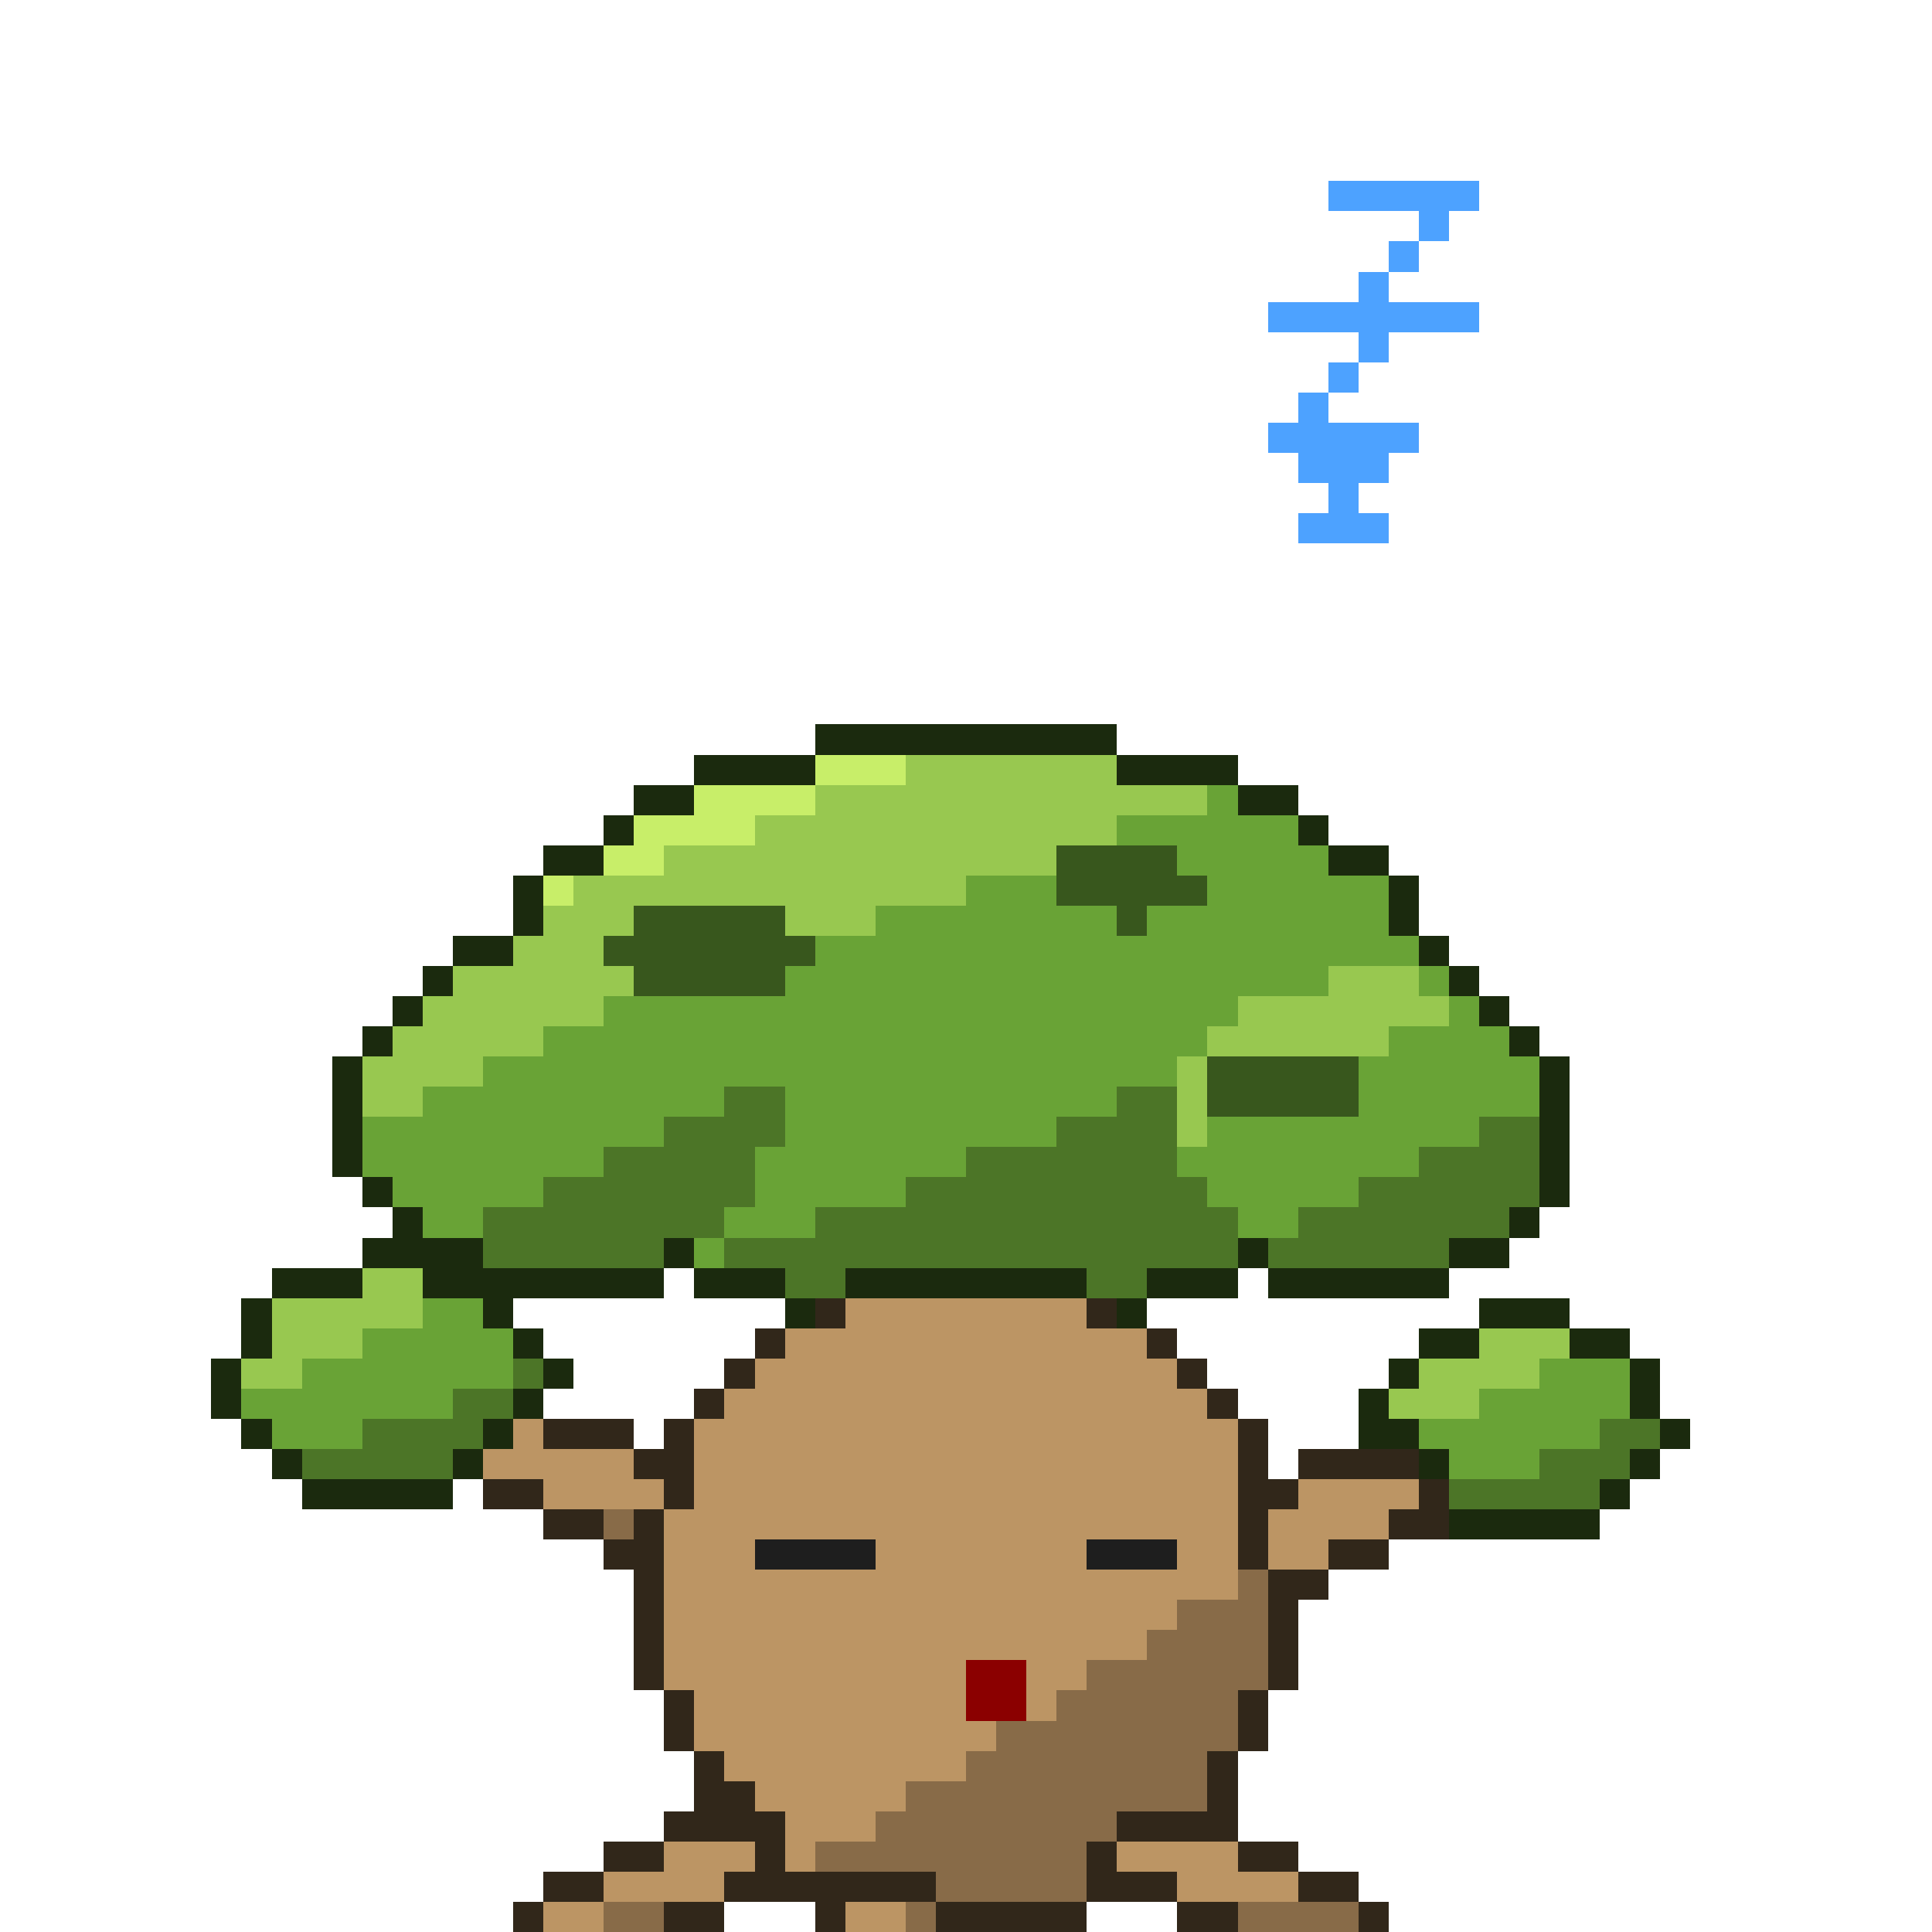
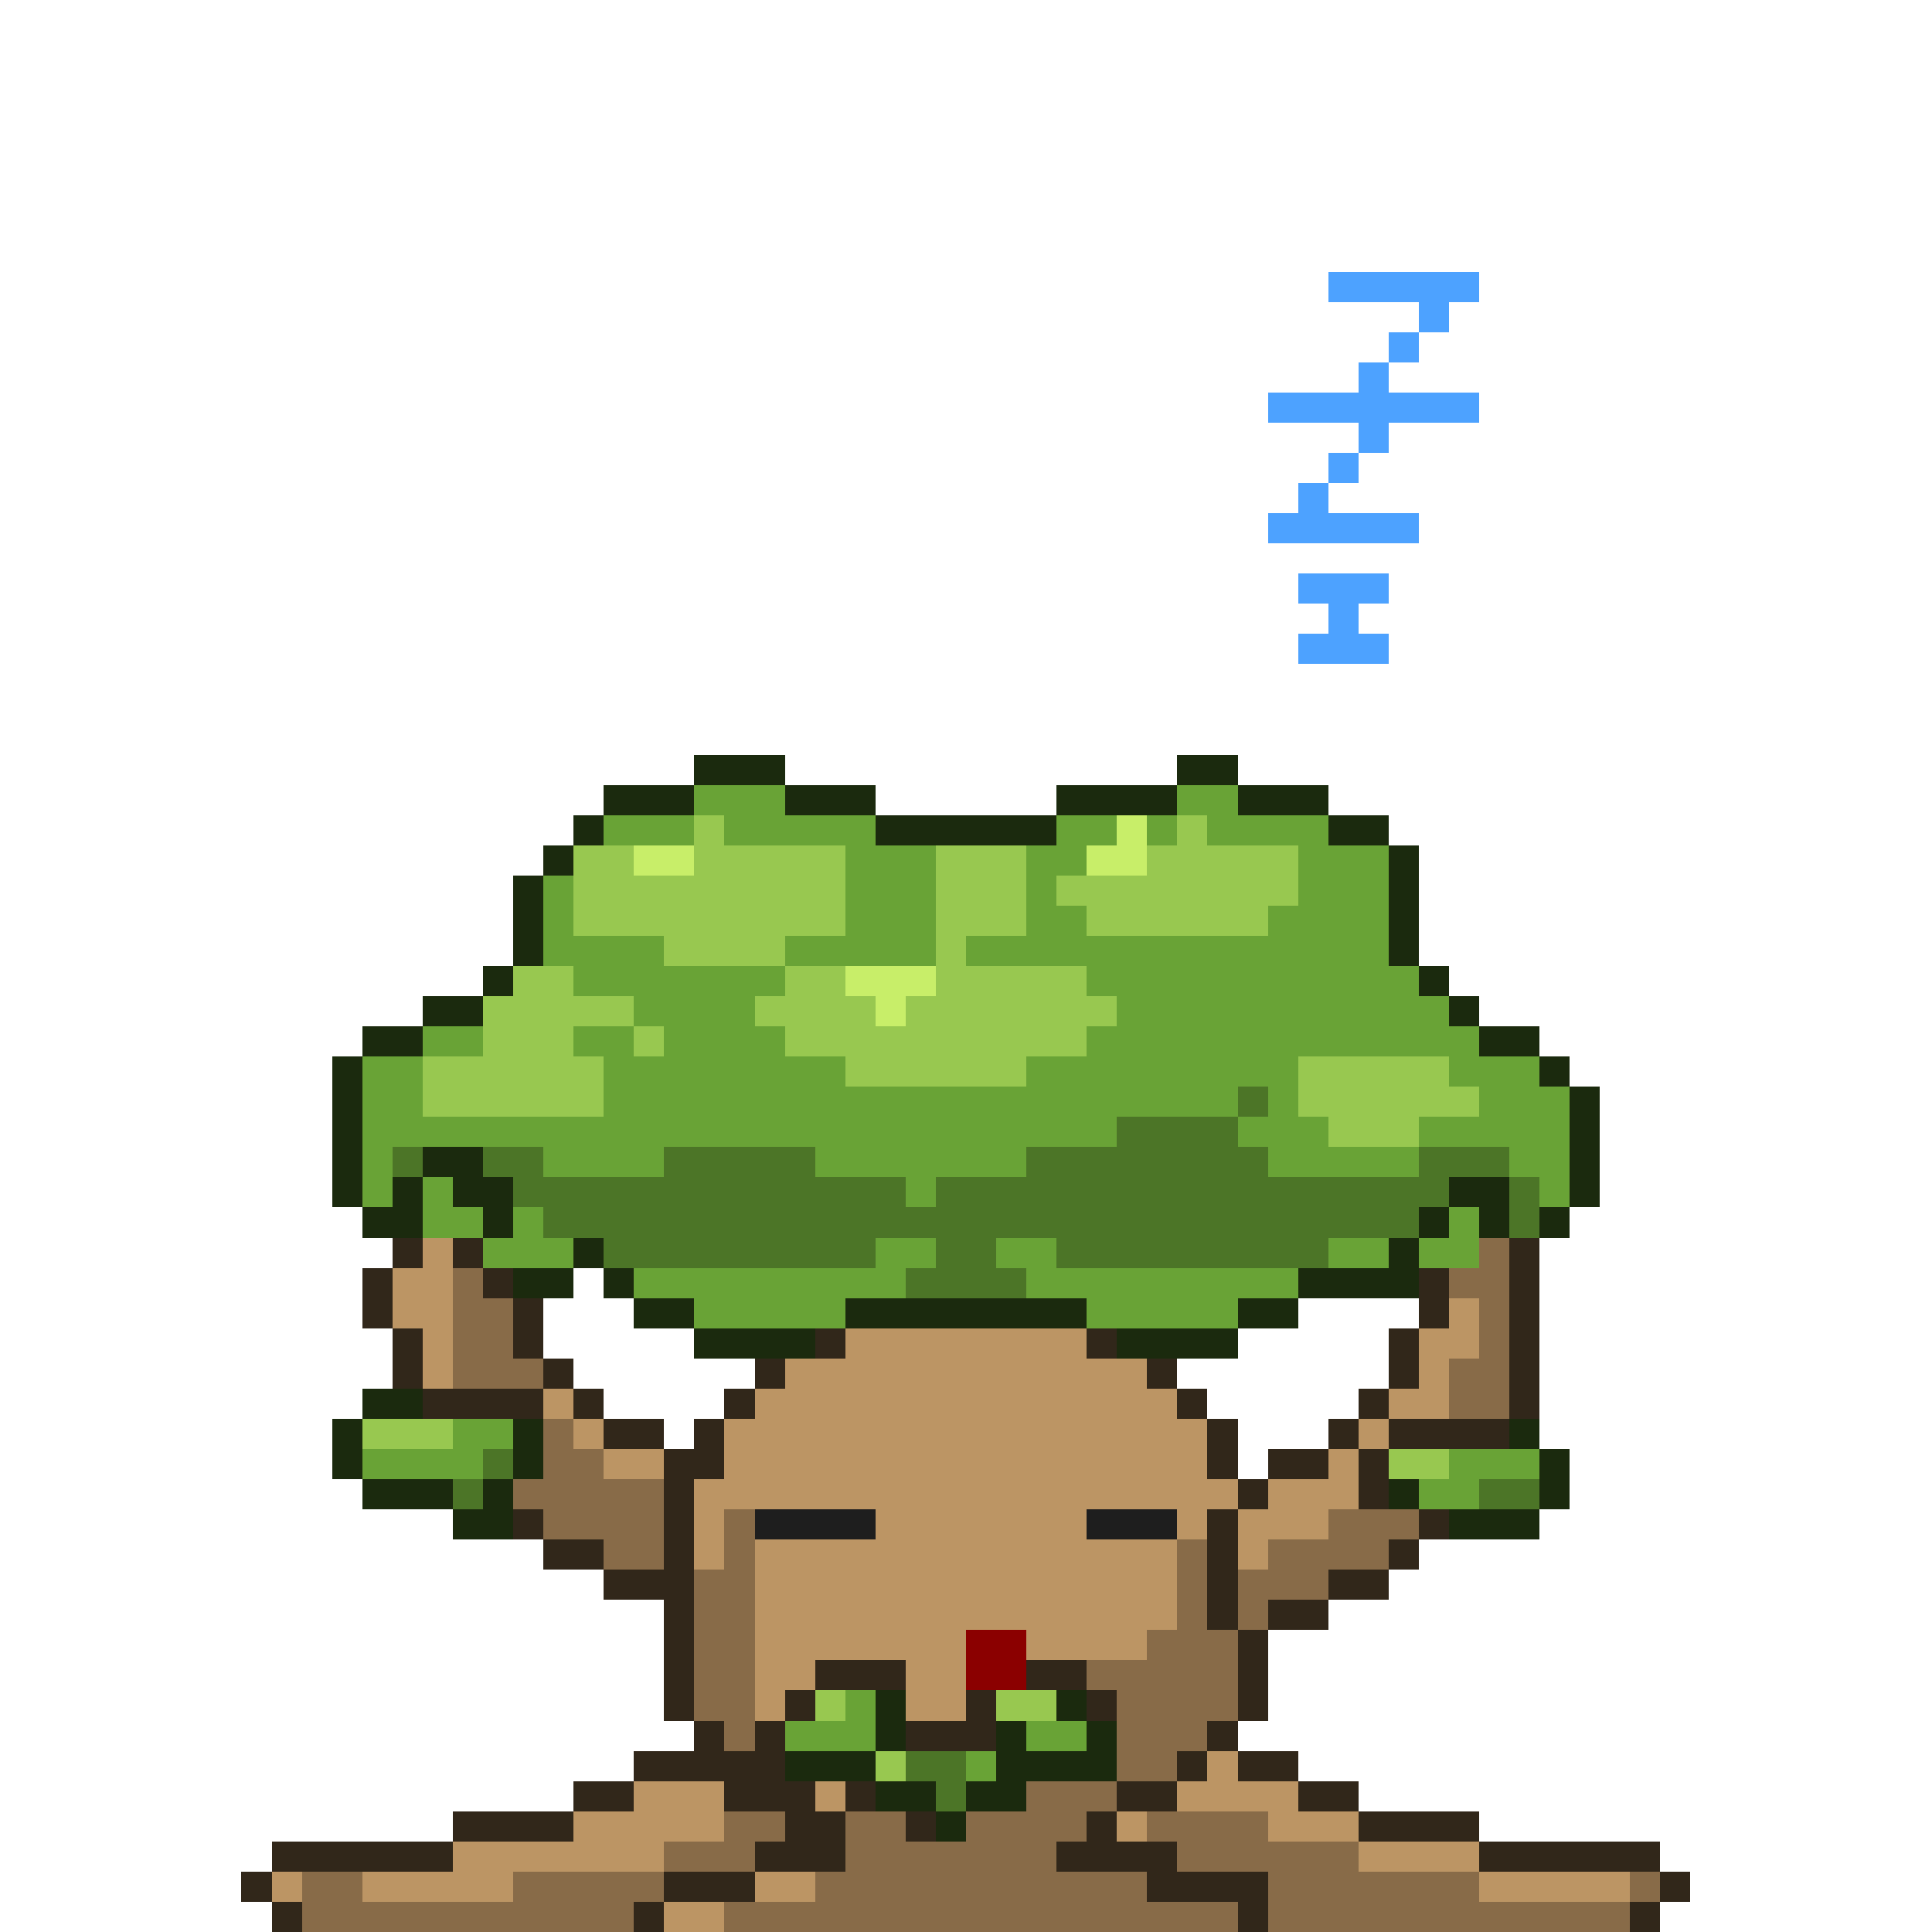
<svg xmlns="http://www.w3.org/2000/svg" viewBox="0 0 128 128" width="128" height="128" shape-rendering="crispEdges">
-   <rect x="88" y="12" width="10" height="2" fill="#4da2ff" />
-   <rect x="94" y="14" width="2" height="2" fill="#4da2ff" />
-   <rect x="92" y="16" width="2" height="2" fill="#4da2ff" />
-   <rect x="90" y="18" width="2" height="2" fill="#4da2ff" />
-   <rect x="84" y="20" width="14" height="2" fill="#4da2ff" />
-   <rect x="90" y="22" width="2" height="2" fill="#4da2ff" />
-   <rect x="88" y="24" width="2" height="2" fill="#4da2ff" />
-   <rect x="86" y="26" width="2" height="2" fill="#4da2ff" />
-   <rect x="84" y="28" width="10" height="2" fill="#4da2ff" />
-   <rect x="86" y="30" width="6" height="2" fill="#4da2ff" />
-   <rect x="88" y="32" width="2" height="2" fill="#4da2ff" />
-   <rect x="86" y="34" width="6" height="2" fill="#4da2ff" />
-   <rect x="54" y="48" width="20" height="2" fill="#1b2a0e" />
-   <rect x="46" y="50" width="8" height="2" fill="#1b2a0e" />
-   <rect x="54" y="50" width="6" height="2" fill="#c8ee69" />
-   <rect x="60" y="50" width="14" height="2" fill="#98c850" />
-   <rect x="74" y="50" width="8" height="2" fill="#1b2a0e" />
-   <rect x="42" y="52" width="4" height="2" fill="#1b2a0e" />
-   <rect x="46" y="52" width="8" height="2" fill="#c8ee69" />
-   <rect x="54" y="52" width="26" height="2" fill="#98c850" />
-   <rect x="80" y="52" width="2" height="2" fill="#69a336" />
-   <rect x="82" y="52" width="4" height="2" fill="#1b2a0e" />
-   <rect x="40" y="54" width="2" height="2" fill="#1b2a0e" />
-   <rect x="42" y="54" width="8" height="2" fill="#c8ee69" />
-   <rect x="50" y="54" width="24" height="2" fill="#98c850" />
-   <rect x="74" y="54" width="12" height="2" fill="#69a336" />
-   <rect x="86" y="54" width="2" height="2" fill="#1b2a0e" />
-   <rect x="36" y="56" width="4" height="2" fill="#1b2a0e" />
-   <rect x="40" y="56" width="4" height="2" fill="#c8ee69" />
-   <rect x="44" y="56" width="26" height="2" fill="#98c850" />
-   <rect x="70" y="56" width="8" height="2" fill="#38571d" />
-   <rect x="78" y="56" width="10" height="2" fill="#69a336" />
-   <rect x="88" y="56" width="4" height="2" fill="#1b2a0e" />
+   <rect x="88" y="18" width="10" height="2" fill="#4da2ff" />
+   <rect x="94" y="20" width="2" height="2" fill="#4da2ff" />
+   <rect x="92" y="22" width="2" height="2" fill="#4da2ff" />
+   <rect x="90" y="24" width="2" height="2" fill="#4da2ff" />
+   <rect x="84" y="26" width="14" height="2" fill="#4da2ff" />
+   <rect x="90" y="28" width="2" height="2" fill="#4da2ff" />
+   <rect x="88" y="30" width="2" height="2" fill="#4da2ff" />
+   <rect x="86" y="32" width="2" height="2" fill="#4da2ff" />
+   <rect x="84" y="34" width="10" height="2" fill="#4da2ff" />
+   <rect x="86" y="38" width="6" height="2" fill="#4da2ff" />
+   <rect x="88" y="40" width="2" height="2" fill="#4da2ff" />
+   <rect x="86" y="42" width="6" height="2" fill="#4da2ff" />
+   <rect x="46" y="50" width="6" height="2" fill="#1b2a0e" />
+   <rect x="78" y="50" width="4" height="2" fill="#1b2a0e" />
+   <rect x="40" y="52" width="6" height="2" fill="#1b2a0e" />
+   <rect x="46" y="52" width="6" height="2" fill="#69a336" />
+   <rect x="52" y="52" width="6" height="2" fill="#1b2a0e" />
+   <rect x="70" y="52" width="8" height="2" fill="#1b2a0e" />
+   <rect x="78" y="52" width="4" height="2" fill="#69a336" />
+   <rect x="82" y="52" width="6" height="2" fill="#1b2a0e" />
+   <rect x="38" y="54" width="2" height="2" fill="#1b2a0e" />
+   <rect x="40" y="54" width="6" height="2" fill="#69a336" />
+   <rect x="46" y="54" width="2" height="2" fill="#98c850" />
+   <rect x="48" y="54" width="10" height="2" fill="#69a336" />
+   <rect x="58" y="54" width="12" height="2" fill="#1b2a0e" />
+   <rect x="70" y="54" width="4" height="2" fill="#69a336" />
+   <rect x="74" y="54" width="2" height="2" fill="#c8ee69" />
+   <rect x="76" y="54" width="2" height="2" fill="#69a336" />
+   <rect x="78" y="54" width="2" height="2" fill="#98c850" />
+   <rect x="80" y="54" width="8" height="2" fill="#69a336" />
+   <rect x="88" y="54" width="4" height="2" fill="#1b2a0e" />
+   <rect x="36" y="56" width="2" height="2" fill="#1b2a0e" />
+   <rect x="38" y="56" width="4" height="2" fill="#98c850" />
+   <rect x="42" y="56" width="4" height="2" fill="#c8ee69" />
+   <rect x="46" y="56" width="10" height="2" fill="#98c850" />
+   <rect x="56" y="56" width="6" height="2" fill="#69a336" />
+   <rect x="62" y="56" width="6" height="2" fill="#98c850" />
+   <rect x="68" y="56" width="4" height="2" fill="#69a336" />
+   <rect x="72" y="56" width="4" height="2" fill="#c8ee69" />
+   <rect x="76" y="56" width="10" height="2" fill="#98c850" />
+   <rect x="86" y="56" width="6" height="2" fill="#69a336" />
+   <rect x="92" y="56" width="2" height="2" fill="#1b2a0e" />
  <rect x="34" y="58" width="2" height="2" fill="#1b2a0e" />
-   <rect x="36" y="58" width="2" height="2" fill="#c8ee69" />
-   <rect x="38" y="58" width="26" height="2" fill="#98c850" />
-   <rect x="64" y="58" width="6" height="2" fill="#69a336" />
-   <rect x="70" y="58" width="10" height="2" fill="#38571d" />
-   <rect x="80" y="58" width="12" height="2" fill="#69a336" />
+   <rect x="36" y="58" width="2" height="2" fill="#69a336" />
+   <rect x="38" y="58" width="18" height="2" fill="#98c850" />
+   <rect x="56" y="58" width="6" height="2" fill="#69a336" />
+   <rect x="62" y="58" width="6" height="2" fill="#98c850" />
+   <rect x="68" y="58" width="2" height="2" fill="#69a336" />
+   <rect x="70" y="58" width="16" height="2" fill="#98c850" />
+   <rect x="86" y="58" width="6" height="2" fill="#69a336" />
  <rect x="92" y="58" width="2" height="2" fill="#1b2a0e" />
  <rect x="34" y="60" width="2" height="2" fill="#1b2a0e" />
-   <rect x="36" y="60" width="6" height="2" fill="#98c850" />
-   <rect x="42" y="60" width="10" height="2" fill="#38571d" />
-   <rect x="52" y="60" width="6" height="2" fill="#98c850" />
-   <rect x="58" y="60" width="16" height="2" fill="#69a336" />
-   <rect x="74" y="60" width="2" height="2" fill="#38571d" />
-   <rect x="76" y="60" width="16" height="2" fill="#69a336" />
+   <rect x="36" y="60" width="2" height="2" fill="#69a336" />
+   <rect x="38" y="60" width="18" height="2" fill="#98c850" />
+   <rect x="56" y="60" width="6" height="2" fill="#69a336" />
+   <rect x="62" y="60" width="6" height="2" fill="#98c850" />
+   <rect x="68" y="60" width="4" height="2" fill="#69a336" />
+   <rect x="72" y="60" width="12" height="2" fill="#98c850" />
+   <rect x="84" y="60" width="8" height="2" fill="#69a336" />
  <rect x="92" y="60" width="2" height="2" fill="#1b2a0e" />
-   <rect x="30" y="62" width="4" height="2" fill="#1b2a0e" />
-   <rect x="34" y="62" width="6" height="2" fill="#98c850" />
-   <rect x="40" y="62" width="14" height="2" fill="#38571d" />
-   <rect x="54" y="62" width="40" height="2" fill="#69a336" />
-   <rect x="94" y="62" width="2" height="2" fill="#1b2a0e" />
-   <rect x="28" y="64" width="2" height="2" fill="#1b2a0e" />
-   <rect x="30" y="64" width="12" height="2" fill="#98c850" />
-   <rect x="42" y="64" width="10" height="2" fill="#38571d" />
-   <rect x="52" y="64" width="36" height="2" fill="#69a336" />
-   <rect x="88" y="64" width="6" height="2" fill="#98c850" />
-   <rect x="94" y="64" width="2" height="2" fill="#69a336" />
-   <rect x="96" y="64" width="2" height="2" fill="#1b2a0e" />
-   <rect x="26" y="66" width="2" height="2" fill="#1b2a0e" />
-   <rect x="28" y="66" width="12" height="2" fill="#98c850" />
-   <rect x="40" y="66" width="42" height="2" fill="#69a336" />
-   <rect x="82" y="66" width="14" height="2" fill="#98c850" />
-   <rect x="96" y="66" width="2" height="2" fill="#69a336" />
-   <rect x="98" y="66" width="2" height="2" fill="#1b2a0e" />
-   <rect x="24" y="68" width="2" height="2" fill="#1b2a0e" />
-   <rect x="26" y="68" width="10" height="2" fill="#98c850" />
-   <rect x="36" y="68" width="44" height="2" fill="#69a336" />
-   <rect x="80" y="68" width="12" height="2" fill="#98c850" />
-   <rect x="92" y="68" width="8" height="2" fill="#69a336" />
-   <rect x="100" y="68" width="2" height="2" fill="#1b2a0e" />
+   <rect x="34" y="62" width="2" height="2" fill="#1b2a0e" />
+   <rect x="36" y="62" width="8" height="2" fill="#69a336" />
+   <rect x="44" y="62" width="8" height="2" fill="#98c850" />
+   <rect x="52" y="62" width="10" height="2" fill="#69a336" />
+   <rect x="62" y="62" width="2" height="2" fill="#98c850" />
+   <rect x="64" y="62" width="28" height="2" fill="#69a336" />
+   <rect x="92" y="62" width="2" height="2" fill="#1b2a0e" />
+   <rect x="32" y="64" width="2" height="2" fill="#1b2a0e" />
+   <rect x="34" y="64" width="4" height="2" fill="#98c850" />
+   <rect x="38" y="64" width="14" height="2" fill="#69a336" />
+   <rect x="52" y="64" width="4" height="2" fill="#98c850" />
+   <rect x="56" y="64" width="6" height="2" fill="#c8ee69" />
+   <rect x="62" y="64" width="10" height="2" fill="#98c850" />
+   <rect x="72" y="64" width="22" height="2" fill="#69a336" />
+   <rect x="94" y="64" width="2" height="2" fill="#1b2a0e" />
+   <rect x="28" y="66" width="4" height="2" fill="#1b2a0e" />
+   <rect x="32" y="66" width="10" height="2" fill="#98c850" />
+   <rect x="42" y="66" width="8" height="2" fill="#69a336" />
+   <rect x="50" y="66" width="8" height="2" fill="#98c850" />
+   <rect x="58" y="66" width="2" height="2" fill="#c8ee69" />
+   <rect x="60" y="66" width="14" height="2" fill="#98c850" />
+   <rect x="74" y="66" width="22" height="2" fill="#69a336" />
+   <rect x="96" y="66" width="2" height="2" fill="#1b2a0e" />
+   <rect x="24" y="68" width="4" height="2" fill="#1b2a0e" />
+   <rect x="28" y="68" width="4" height="2" fill="#69a336" />
+   <rect x="32" y="68" width="6" height="2" fill="#98c850" />
+   <rect x="38" y="68" width="4" height="2" fill="#69a336" />
+   <rect x="42" y="68" width="2" height="2" fill="#98c850" />
+   <rect x="44" y="68" width="8" height="2" fill="#69a336" />
+   <rect x="52" y="68" width="20" height="2" fill="#98c850" />
+   <rect x="72" y="68" width="26" height="2" fill="#69a336" />
+   <rect x="98" y="68" width="4" height="2" fill="#1b2a0e" />
  <rect x="22" y="70" width="2" height="2" fill="#1b2a0e" />
-   <rect x="24" y="70" width="8" height="2" fill="#98c850" />
-   <rect x="32" y="70" width="46" height="2" fill="#69a336" />
-   <rect x="78" y="70" width="2" height="2" fill="#98c850" />
-   <rect x="80" y="70" width="10" height="2" fill="#38571d" />
-   <rect x="90" y="70" width="12" height="2" fill="#69a336" />
+   <rect x="24" y="70" width="4" height="2" fill="#69a336" />
+   <rect x="28" y="70" width="12" height="2" fill="#98c850" />
+   <rect x="40" y="70" width="16" height="2" fill="#69a336" />
+   <rect x="56" y="70" width="12" height="2" fill="#98c850" />
+   <rect x="68" y="70" width="18" height="2" fill="#69a336" />
+   <rect x="86" y="70" width="10" height="2" fill="#98c850" />
+   <rect x="96" y="70" width="6" height="2" fill="#69a336" />
  <rect x="102" y="70" width="2" height="2" fill="#1b2a0e" />
  <rect x="22" y="72" width="2" height="2" fill="#1b2a0e" />
-   <rect x="24" y="72" width="4" height="2" fill="#98c850" />
-   <rect x="28" y="72" width="20" height="2" fill="#69a336" />
-   <rect x="48" y="72" width="4" height="2" fill="#4c7527" />
-   <rect x="52" y="72" width="22" height="2" fill="#69a336" />
-   <rect x="74" y="72" width="4" height="2" fill="#4c7527" />
-   <rect x="78" y="72" width="2" height="2" fill="#98c850" />
-   <rect x="80" y="72" width="10" height="2" fill="#38571d" />
-   <rect x="90" y="72" width="12" height="2" fill="#69a336" />
-   <rect x="102" y="72" width="2" height="2" fill="#1b2a0e" />
+   <rect x="24" y="72" width="4" height="2" fill="#69a336" />
+   <rect x="28" y="72" width="12" height="2" fill="#98c850" />
+   <rect x="40" y="72" width="42" height="2" fill="#69a336" />
+   <rect x="82" y="72" width="2" height="2" fill="#4c7527" />
+   <rect x="84" y="72" width="2" height="2" fill="#69a336" />
+   <rect x="86" y="72" width="12" height="2" fill="#98c850" />
+   <rect x="98" y="72" width="6" height="2" fill="#69a336" />
+   <rect x="104" y="72" width="2" height="2" fill="#1b2a0e" />
  <rect x="22" y="74" width="2" height="2" fill="#1b2a0e" />
-   <rect x="24" y="74" width="20" height="2" fill="#69a336" />
-   <rect x="44" y="74" width="8" height="2" fill="#4c7527" />
-   <rect x="52" y="74" width="18" height="2" fill="#69a336" />
-   <rect x="70" y="74" width="8" height="2" fill="#4c7527" />
-   <rect x="78" y="74" width="2" height="2" fill="#98c850" />
-   <rect x="80" y="74" width="18" height="2" fill="#69a336" />
-   <rect x="98" y="74" width="4" height="2" fill="#4c7527" />
-   <rect x="102" y="74" width="2" height="2" fill="#1b2a0e" />
+   <rect x="24" y="74" width="50" height="2" fill="#69a336" />
+   <rect x="74" y="74" width="8" height="2" fill="#4c7527" />
+   <rect x="82" y="74" width="6" height="2" fill="#69a336" />
+   <rect x="88" y="74" width="6" height="2" fill="#98c850" />
+   <rect x="94" y="74" width="10" height="2" fill="#69a336" />
+   <rect x="104" y="74" width="2" height="2" fill="#1b2a0e" />
  <rect x="22" y="76" width="2" height="2" fill="#1b2a0e" />
-   <rect x="24" y="76" width="16" height="2" fill="#69a336" />
-   <rect x="40" y="76" width="10" height="2" fill="#4c7527" />
-   <rect x="50" y="76" width="14" height="2" fill="#69a336" />
-   <rect x="64" y="76" width="14" height="2" fill="#4c7527" />
-   <rect x="78" y="76" width="16" height="2" fill="#69a336" />
-   <rect x="94" y="76" width="8" height="2" fill="#4c7527" />
-   <rect x="102" y="76" width="2" height="2" fill="#1b2a0e" />
-   <rect x="24" y="78" width="2" height="2" fill="#1b2a0e" />
-   <rect x="26" y="78" width="10" height="2" fill="#69a336" />
-   <rect x="36" y="78" width="14" height="2" fill="#4c7527" />
-   <rect x="50" y="78" width="10" height="2" fill="#69a336" />
-   <rect x="60" y="78" width="20" height="2" fill="#4c7527" />
-   <rect x="80" y="78" width="10" height="2" fill="#69a336" />
-   <rect x="90" y="78" width="12" height="2" fill="#4c7527" />
-   <rect x="102" y="78" width="2" height="2" fill="#1b2a0e" />
-   <rect x="26" y="80" width="2" height="2" fill="#1b2a0e" />
+   <rect x="24" y="76" width="2" height="2" fill="#69a336" />
+   <rect x="26" y="76" width="2" height="2" fill="#4c7527" />
+   <rect x="28" y="76" width="4" height="2" fill="#1b2a0e" />
+   <rect x="32" y="76" width="4" height="2" fill="#4c7527" />
+   <rect x="36" y="76" width="8" height="2" fill="#69a336" />
+   <rect x="44" y="76" width="10" height="2" fill="#4c7527" />
+   <rect x="54" y="76" width="14" height="2" fill="#69a336" />
+   <rect x="68" y="76" width="16" height="2" fill="#4c7527" />
+   <rect x="84" y="76" width="10" height="2" fill="#69a336" />
+   <rect x="94" y="76" width="6" height="2" fill="#4c7527" />
+   <rect x="100" y="76" width="4" height="2" fill="#69a336" />
+   <rect x="104" y="76" width="2" height="2" fill="#1b2a0e" />
+   <rect x="22" y="78" width="2" height="2" fill="#1b2a0e" />
+   <rect x="24" y="78" width="2" height="2" fill="#69a336" />
+   <rect x="26" y="78" width="2" height="2" fill="#1b2a0e" />
+   <rect x="28" y="78" width="2" height="2" fill="#69a336" />
+   <rect x="30" y="78" width="4" height="2" fill="#1b2a0e" />
+   <rect x="34" y="78" width="26" height="2" fill="#4c7527" />
+   <rect x="60" y="78" width="2" height="2" fill="#69a336" />
+   <rect x="62" y="78" width="34" height="2" fill="#4c7527" />
+   <rect x="96" y="78" width="4" height="2" fill="#1b2a0e" />
+   <rect x="100" y="78" width="2" height="2" fill="#4c7527" />
+   <rect x="102" y="78" width="2" height="2" fill="#69a336" />
+   <rect x="104" y="78" width="2" height="2" fill="#1b2a0e" />
+   <rect x="24" y="80" width="4" height="2" fill="#1b2a0e" />
  <rect x="28" y="80" width="4" height="2" fill="#69a336" />
-   <rect x="32" y="80" width="16" height="2" fill="#4c7527" />
-   <rect x="48" y="80" width="6" height="2" fill="#69a336" />
-   <rect x="54" y="80" width="28" height="2" fill="#4c7527" />
-   <rect x="82" y="80" width="4" height="2" fill="#69a336" />
-   <rect x="86" y="80" width="14" height="2" fill="#4c7527" />
-   <rect x="100" y="80" width="2" height="2" fill="#1b2a0e" />
-   <rect x="24" y="82" width="8" height="2" fill="#1b2a0e" />
-   <rect x="32" y="82" width="12" height="2" fill="#4c7527" />
-   <rect x="44" y="82" width="2" height="2" fill="#1b2a0e" />
-   <rect x="46" y="82" width="2" height="2" fill="#69a336" />
-   <rect x="48" y="82" width="34" height="2" fill="#4c7527" />
-   <rect x="82" y="82" width="2" height="2" fill="#1b2a0e" />
-   <rect x="84" y="82" width="12" height="2" fill="#4c7527" />
-   <rect x="96" y="82" width="4" height="2" fill="#1b2a0e" />
-   <rect x="18" y="84" width="6" height="2" fill="#1b2a0e" />
-   <rect x="24" y="84" width="4" height="2" fill="#98c850" />
-   <rect x="28" y="84" width="16" height="2" fill="#1b2a0e" />
-   <rect x="46" y="84" width="6" height="2" fill="#1b2a0e" />
-   <rect x="52" y="84" width="4" height="2" fill="#4c7527" />
-   <rect x="56" y="84" width="16" height="2" fill="#1b2a0e" />
-   <rect x="72" y="84" width="4" height="2" fill="#4c7527" />
-   <rect x="76" y="84" width="6" height="2" fill="#1b2a0e" />
-   <rect x="84" y="84" width="12" height="2" fill="#1b2a0e" />
-   <rect x="16" y="86" width="2" height="2" fill="#1b2a0e" />
-   <rect x="18" y="86" width="10" height="2" fill="#98c850" />
-   <rect x="28" y="86" width="4" height="2" fill="#69a336" />
-   <rect x="32" y="86" width="2" height="2" fill="#1b2a0e" />
-   <rect x="52" y="86" width="2" height="2" fill="#1b2a0e" />
-   <rect x="54" y="86" width="2" height="2" fill="#31271a" />
-   <rect x="56" y="86" width="16" height="2" fill="#bc9564" />
-   <rect x="72" y="86" width="2" height="2" fill="#31271a" />
-   <rect x="74" y="86" width="2" height="2" fill="#1b2a0e" />
-   <rect x="98" y="86" width="6" height="2" fill="#1b2a0e" />
-   <rect x="16" y="88" width="2" height="2" fill="#1b2a0e" />
-   <rect x="18" y="88" width="6" height="2" fill="#98c850" />
-   <rect x="24" y="88" width="10" height="2" fill="#69a336" />
-   <rect x="34" y="88" width="2" height="2" fill="#1b2a0e" />
-   <rect x="50" y="88" width="2" height="2" fill="#31271a" />
-   <rect x="52" y="88" width="24" height="2" fill="#bc9564" />
-   <rect x="76" y="88" width="2" height="2" fill="#31271a" />
-   <rect x="94" y="88" width="4" height="2" fill="#1b2a0e" />
-   <rect x="98" y="88" width="6" height="2" fill="#98c850" />
-   <rect x="104" y="88" width="4" height="2" fill="#1b2a0e" />
-   <rect x="14" y="90" width="2" height="2" fill="#1b2a0e" />
-   <rect x="16" y="90" width="4" height="2" fill="#98c850" />
-   <rect x="20" y="90" width="14" height="2" fill="#69a336" />
-   <rect x="34" y="90" width="2" height="2" fill="#4c7527" />
-   <rect x="36" y="90" width="2" height="2" fill="#1b2a0e" />
-   <rect x="48" y="90" width="2" height="2" fill="#31271a" />
-   <rect x="50" y="90" width="28" height="2" fill="#bc9564" />
-   <rect x="78" y="90" width="2" height="2" fill="#31271a" />
-   <rect x="92" y="90" width="2" height="2" fill="#1b2a0e" />
-   <rect x="94" y="90" width="8" height="2" fill="#98c850" />
-   <rect x="102" y="90" width="6" height="2" fill="#69a336" />
-   <rect x="108" y="90" width="2" height="2" fill="#1b2a0e" />
-   <rect x="14" y="92" width="2" height="2" fill="#1b2a0e" />
-   <rect x="16" y="92" width="14" height="2" fill="#69a336" />
-   <rect x="30" y="92" width="4" height="2" fill="#4c7527" />
-   <rect x="34" y="92" width="2" height="2" fill="#1b2a0e" />
-   <rect x="46" y="92" width="2" height="2" fill="#31271a" />
-   <rect x="48" y="92" width="32" height="2" fill="#bc9564" />
-   <rect x="80" y="92" width="2" height="2" fill="#31271a" />
-   <rect x="90" y="92" width="2" height="2" fill="#1b2a0e" />
-   <rect x="92" y="92" width="6" height="2" fill="#98c850" />
-   <rect x="98" y="92" width="10" height="2" fill="#69a336" />
-   <rect x="108" y="92" width="2" height="2" fill="#1b2a0e" />
-   <rect x="16" y="94" width="2" height="2" fill="#1b2a0e" />
-   <rect x="18" y="94" width="6" height="2" fill="#69a336" />
-   <rect x="24" y="94" width="8" height="2" fill="#4c7527" />
-   <rect x="32" y="94" width="2" height="2" fill="#1b2a0e" />
-   <rect x="34" y="94" width="2" height="2" fill="#bc9564" />
-   <rect x="36" y="94" width="6" height="2" fill="#31271a" />
-   <rect x="44" y="94" width="2" height="2" fill="#31271a" />
-   <rect x="46" y="94" width="36" height="2" fill="#bc9564" />
-   <rect x="82" y="94" width="2" height="2" fill="#31271a" />
-   <rect x="90" y="94" width="4" height="2" fill="#1b2a0e" />
-   <rect x="94" y="94" width="12" height="2" fill="#69a336" />
-   <rect x="106" y="94" width="4" height="2" fill="#4c7527" />
-   <rect x="110" y="94" width="2" height="2" fill="#1b2a0e" />
-   <rect x="18" y="96" width="2" height="2" fill="#1b2a0e" />
-   <rect x="20" y="96" width="10" height="2" fill="#4c7527" />
-   <rect x="30" y="96" width="2" height="2" fill="#1b2a0e" />
-   <rect x="32" y="96" width="10" height="2" fill="#bc9564" />
-   <rect x="42" y="96" width="4" height="2" fill="#31271a" />
-   <rect x="46" y="96" width="36" height="2" fill="#bc9564" />
-   <rect x="82" y="96" width="2" height="2" fill="#31271a" />
-   <rect x="86" y="96" width="8" height="2" fill="#31271a" />
-   <rect x="94" y="96" width="2" height="2" fill="#1b2a0e" />
+   <rect x="32" y="80" width="2" height="2" fill="#1b2a0e" />
+   <rect x="34" y="80" width="2" height="2" fill="#69a336" />
+   <rect x="36" y="80" width="58" height="2" fill="#4c7527" />
+   <rect x="94" y="80" width="2" height="2" fill="#1b2a0e" />
+   <rect x="96" y="80" width="2" height="2" fill="#69a336" />
+   <rect x="98" y="80" width="2" height="2" fill="#1b2a0e" />
+   <rect x="100" y="80" width="2" height="2" fill="#4c7527" />
+   <rect x="102" y="80" width="2" height="2" fill="#1b2a0e" />
+   <rect x="26" y="82" width="2" height="2" fill="#31271a" />
+   <rect x="28" y="82" width="2" height="2" fill="#bc9564" />
+   <rect x="30" y="82" width="2" height="2" fill="#31271a" />
+   <rect x="32" y="82" width="6" height="2" fill="#69a336" />
+   <rect x="38" y="82" width="2" height="2" fill="#1b2a0e" />
+   <rect x="40" y="82" width="18" height="2" fill="#4c7527" />
+   <rect x="58" y="82" width="4" height="2" fill="#69a336" />
+   <rect x="62" y="82" width="4" height="2" fill="#4c7527" />
+   <rect x="66" y="82" width="4" height="2" fill="#69a336" />
+   <rect x="70" y="82" width="18" height="2" fill="#4c7527" />
+   <rect x="88" y="82" width="4" height="2" fill="#69a336" />
+   <rect x="92" y="82" width="2" height="2" fill="#1b2a0e" />
+   <rect x="94" y="82" width="4" height="2" fill="#69a336" />
+   <rect x="98" y="82" width="2" height="2" fill="#886b48" />
+   <rect x="100" y="82" width="2" height="2" fill="#31271a" />
+   <rect x="24" y="84" width="2" height="2" fill="#31271a" />
+   <rect x="26" y="84" width="4" height="2" fill="#bc9564" />
+   <rect x="30" y="84" width="2" height="2" fill="#886b48" />
+   <rect x="32" y="84" width="2" height="2" fill="#31271a" />
+   <rect x="34" y="84" width="4" height="2" fill="#1b2a0e" />
+   <rect x="40" y="84" width="2" height="2" fill="#1b2a0e" />
+   <rect x="42" y="84" width="18" height="2" fill="#69a336" />
+   <rect x="60" y="84" width="8" height="2" fill="#4c7527" />
+   <rect x="68" y="84" width="18" height="2" fill="#69a336" />
+   <rect x="86" y="84" width="8" height="2" fill="#1b2a0e" />
+   <rect x="94" y="84" width="2" height="2" fill="#31271a" />
+   <rect x="96" y="84" width="4" height="2" fill="#886b48" />
+   <rect x="100" y="84" width="2" height="2" fill="#31271a" />
+   <rect x="24" y="86" width="2" height="2" fill="#31271a" />
+   <rect x="26" y="86" width="4" height="2" fill="#bc9564" />
+   <rect x="30" y="86" width="4" height="2" fill="#886b48" />
+   <rect x="34" y="86" width="2" height="2" fill="#31271a" />
+   <rect x="42" y="86" width="4" height="2" fill="#1b2a0e" />
+   <rect x="46" y="86" width="10" height="2" fill="#69a336" />
+   <rect x="56" y="86" width="16" height="2" fill="#1b2a0e" />
+   <rect x="72" y="86" width="10" height="2" fill="#69a336" />
+   <rect x="82" y="86" width="4" height="2" fill="#1b2a0e" />
+   <rect x="94" y="86" width="2" height="2" fill="#31271a" />
+   <rect x="96" y="86" width="2" height="2" fill="#bc9564" />
+   <rect x="98" y="86" width="2" height="2" fill="#886b48" />
+   <rect x="100" y="86" width="2" height="2" fill="#31271a" />
+   <rect x="26" y="88" width="2" height="2" fill="#31271a" />
+   <rect x="28" y="88" width="2" height="2" fill="#bc9564" />
+   <rect x="30" y="88" width="4" height="2" fill="#886b48" />
+   <rect x="34" y="88" width="2" height="2" fill="#31271a" />
+   <rect x="46" y="88" width="8" height="2" fill="#1b2a0e" />
+   <rect x="54" y="88" width="2" height="2" fill="#31271a" />
+   <rect x="56" y="88" width="16" height="2" fill="#bc9564" />
+   <rect x="72" y="88" width="2" height="2" fill="#31271a" />
+   <rect x="74" y="88" width="8" height="2" fill="#1b2a0e" />
+   <rect x="92" y="88" width="2" height="2" fill="#31271a" />
+   <rect x="94" y="88" width="4" height="2" fill="#bc9564" />
+   <rect x="98" y="88" width="2" height="2" fill="#886b48" />
+   <rect x="100" y="88" width="2" height="2" fill="#31271a" />
+   <rect x="26" y="90" width="2" height="2" fill="#31271a" />
+   <rect x="28" y="90" width="2" height="2" fill="#bc9564" />
+   <rect x="30" y="90" width="6" height="2" fill="#886b48" />
+   <rect x="36" y="90" width="2" height="2" fill="#31271a" />
+   <rect x="50" y="90" width="2" height="2" fill="#31271a" />
+   <rect x="52" y="90" width="24" height="2" fill="#bc9564" />
+   <rect x="76" y="90" width="2" height="2" fill="#31271a" />
+   <rect x="92" y="90" width="2" height="2" fill="#31271a" />
+   <rect x="94" y="90" width="2" height="2" fill="#bc9564" />
+   <rect x="96" y="90" width="4" height="2" fill="#886b48" />
+   <rect x="100" y="90" width="2" height="2" fill="#31271a" />
+   <rect x="24" y="92" width="4" height="2" fill="#1b2a0e" />
+   <rect x="28" y="92" width="8" height="2" fill="#31271a" />
+   <rect x="36" y="92" width="2" height="2" fill="#bc9564" />
+   <rect x="38" y="92" width="2" height="2" fill="#31271a" />
+   <rect x="48" y="92" width="2" height="2" fill="#31271a" />
+   <rect x="50" y="92" width="28" height="2" fill="#bc9564" />
+   <rect x="78" y="92" width="2" height="2" fill="#31271a" />
+   <rect x="90" y="92" width="2" height="2" fill="#31271a" />
+   <rect x="92" y="92" width="4" height="2" fill="#bc9564" />
+   <rect x="96" y="92" width="4" height="2" fill="#886b48" />
+   <rect x="100" y="92" width="2" height="2" fill="#31271a" />
+   <rect x="22" y="94" width="2" height="2" fill="#1b2a0e" />
+   <rect x="24" y="94" width="6" height="2" fill="#98c850" />
+   <rect x="30" y="94" width="4" height="2" fill="#69a336" />
+   <rect x="34" y="94" width="2" height="2" fill="#1b2a0e" />
+   <rect x="36" y="94" width="2" height="2" fill="#886b48" />
+   <rect x="38" y="94" width="2" height="2" fill="#bc9564" />
+   <rect x="40" y="94" width="4" height="2" fill="#31271a" />
+   <rect x="46" y="94" width="2" height="2" fill="#31271a" />
+   <rect x="48" y="94" width="32" height="2" fill="#bc9564" />
+   <rect x="80" y="94" width="2" height="2" fill="#31271a" />
+   <rect x="88" y="94" width="2" height="2" fill="#31271a" />
+   <rect x="90" y="94" width="2" height="2" fill="#bc9564" />
+   <rect x="92" y="94" width="8" height="2" fill="#31271a" />
+   <rect x="100" y="94" width="2" height="2" fill="#1b2a0e" />
+   <rect x="22" y="96" width="2" height="2" fill="#1b2a0e" />
+   <rect x="24" y="96" width="8" height="2" fill="#69a336" />
+   <rect x="32" y="96" width="2" height="2" fill="#4c7527" />
+   <rect x="34" y="96" width="2" height="2" fill="#1b2a0e" />
+   <rect x="36" y="96" width="4" height="2" fill="#886b48" />
+   <rect x="40" y="96" width="4" height="2" fill="#bc9564" />
+   <rect x="44" y="96" width="4" height="2" fill="#31271a" />
+   <rect x="48" y="96" width="32" height="2" fill="#bc9564" />
+   <rect x="80" y="96" width="2" height="2" fill="#31271a" />
+   <rect x="84" y="96" width="4" height="2" fill="#31271a" />
+   <rect x="88" y="96" width="2" height="2" fill="#bc9564" />
+   <rect x="90" y="96" width="2" height="2" fill="#31271a" />
+   <rect x="92" y="96" width="4" height="2" fill="#98c850" />
  <rect x="96" y="96" width="6" height="2" fill="#69a336" />
-   <rect x="102" y="96" width="6" height="2" fill="#4c7527" />
-   <rect x="108" y="96" width="2" height="2" fill="#1b2a0e" />
-   <rect x="20" y="98" width="10" height="2" fill="#1b2a0e" />
-   <rect x="32" y="98" width="4" height="2" fill="#31271a" />
-   <rect x="36" y="98" width="8" height="2" fill="#bc9564" />
+   <rect x="102" y="96" width="2" height="2" fill="#1b2a0e" />
+   <rect x="24" y="98" width="6" height="2" fill="#1b2a0e" />
+   <rect x="30" y="98" width="2" height="2" fill="#4c7527" />
+   <rect x="32" y="98" width="2" height="2" fill="#1b2a0e" />
+   <rect x="34" y="98" width="10" height="2" fill="#886b48" />
  <rect x="44" y="98" width="2" height="2" fill="#31271a" />
  <rect x="46" y="98" width="36" height="2" fill="#bc9564" />
-   <rect x="82" y="98" width="4" height="2" fill="#31271a" />
-   <rect x="86" y="98" width="8" height="2" fill="#bc9564" />
-   <rect x="94" y="98" width="2" height="2" fill="#31271a" />
-   <rect x="96" y="98" width="10" height="2" fill="#4c7527" />
-   <rect x="106" y="98" width="2" height="2" fill="#1b2a0e" />
-   <rect x="36" y="100" width="4" height="2" fill="#31271a" />
-   <rect x="40" y="100" width="2" height="2" fill="#886b48" />
-   <rect x="42" y="100" width="2" height="2" fill="#31271a" />
-   <rect x="44" y="100" width="38" height="2" fill="#bc9564" />
-   <rect x="82" y="100" width="2" height="2" fill="#31271a" />
-   <rect x="84" y="100" width="8" height="2" fill="#bc9564" />
-   <rect x="92" y="100" width="4" height="2" fill="#31271a" />
-   <rect x="96" y="100" width="10" height="2" fill="#1b2a0e" />
-   <rect x="40" y="102" width="4" height="2" fill="#31271a" />
-   <rect x="44" y="102" width="6" height="2" fill="#bc9564" />
-   <rect x="50" y="102" width="8" height="2" fill="#1e1e1e" />
-   <rect x="58" y="102" width="14" height="2" fill="#bc9564" />
-   <rect x="72" y="102" width="6" height="2" fill="#1e1e1e" />
-   <rect x="78" y="102" width="4" height="2" fill="#bc9564" />
-   <rect x="82" y="102" width="2" height="2" fill="#31271a" />
-   <rect x="84" y="102" width="4" height="2" fill="#bc9564" />
-   <rect x="88" y="102" width="4" height="2" fill="#31271a" />
-   <rect x="42" y="104" width="2" height="2" fill="#31271a" />
-   <rect x="44" y="104" width="38" height="2" fill="#bc9564" />
-   <rect x="82" y="104" width="2" height="2" fill="#886b48" />
-   <rect x="84" y="104" width="4" height="2" fill="#31271a" />
-   <rect x="42" y="106" width="2" height="2" fill="#31271a" />
-   <rect x="44" y="106" width="34" height="2" fill="#bc9564" />
-   <rect x="78" y="106" width="6" height="2" fill="#886b48" />
-   <rect x="84" y="106" width="2" height="2" fill="#31271a" />
-   <rect x="42" y="108" width="2" height="2" fill="#31271a" />
-   <rect x="44" y="108" width="32" height="2" fill="#bc9564" />
-   <rect x="76" y="108" width="8" height="2" fill="#886b48" />
-   <rect x="84" y="108" width="2" height="2" fill="#31271a" />
-   <rect x="42" y="110" width="2" height="2" fill="#31271a" />
-   <rect x="44" y="110" width="20" height="2" fill="#bc9564" />
+   <rect x="82" y="98" width="2" height="2" fill="#31271a" />
+   <rect x="84" y="98" width="6" height="2" fill="#bc9564" />
+   <rect x="90" y="98" width="2" height="2" fill="#31271a" />
+   <rect x="92" y="98" width="2" height="2" fill="#1b2a0e" />
+   <rect x="94" y="98" width="4" height="2" fill="#69a336" />
+   <rect x="98" y="98" width="4" height="2" fill="#4c7527" />
+   <rect x="102" y="98" width="2" height="2" fill="#1b2a0e" />
+   <rect x="30" y="100" width="4" height="2" fill="#1b2a0e" />
+   <rect x="34" y="100" width="2" height="2" fill="#31271a" />
+   <rect x="36" y="100" width="8" height="2" fill="#886b48" />
+   <rect x="44" y="100" width="2" height="2" fill="#31271a" />
+   <rect x="46" y="100" width="2" height="2" fill="#bc9564" />
+   <rect x="48" y="100" width="2" height="2" fill="#886b48" />
+   <rect x="50" y="100" width="8" height="2" fill="#1e1e1e" />
+   <rect x="58" y="100" width="14" height="2" fill="#bc9564" />
+   <rect x="72" y="100" width="6" height="2" fill="#1e1e1e" />
+   <rect x="78" y="100" width="2" height="2" fill="#bc9564" />
+   <rect x="80" y="100" width="2" height="2" fill="#31271a" />
+   <rect x="82" y="100" width="6" height="2" fill="#bc9564" />
+   <rect x="88" y="100" width="6" height="2" fill="#886b48" />
+   <rect x="94" y="100" width="2" height="2" fill="#31271a" />
+   <rect x="96" y="100" width="6" height="2" fill="#1b2a0e" />
+   <rect x="36" y="102" width="4" height="2" fill="#31271a" />
+   <rect x="40" y="102" width="4" height="2" fill="#886b48" />
+   <rect x="44" y="102" width="2" height="2" fill="#31271a" />
+   <rect x="46" y="102" width="2" height="2" fill="#bc9564" />
+   <rect x="48" y="102" width="2" height="2" fill="#886b48" />
+   <rect x="50" y="102" width="28" height="2" fill="#bc9564" />
+   <rect x="78" y="102" width="2" height="2" fill="#886b48" />
+   <rect x="80" y="102" width="2" height="2" fill="#31271a" />
+   <rect x="82" y="102" width="2" height="2" fill="#bc9564" />
+   <rect x="84" y="102" width="8" height="2" fill="#886b48" />
+   <rect x="92" y="102" width="2" height="2" fill="#31271a" />
+   <rect x="40" y="104" width="6" height="2" fill="#31271a" />
+   <rect x="46" y="104" width="4" height="2" fill="#886b48" />
+   <rect x="50" y="104" width="28" height="2" fill="#bc9564" />
+   <rect x="78" y="104" width="2" height="2" fill="#886b48" />
+   <rect x="80" y="104" width="2" height="2" fill="#31271a" />
+   <rect x="82" y="104" width="6" height="2" fill="#886b48" />
+   <rect x="88" y="104" width="4" height="2" fill="#31271a" />
+   <rect x="44" y="106" width="2" height="2" fill="#31271a" />
+   <rect x="46" y="106" width="4" height="2" fill="#886b48" />
+   <rect x="50" y="106" width="28" height="2" fill="#bc9564" />
+   <rect x="78" y="106" width="2" height="2" fill="#886b48" />
+   <rect x="80" y="106" width="2" height="2" fill="#31271a" />
+   <rect x="82" y="106" width="2" height="2" fill="#886b48" />
+   <rect x="84" y="106" width="4" height="2" fill="#31271a" />
+   <rect x="44" y="108" width="2" height="2" fill="#31271a" />
+   <rect x="46" y="108" width="4" height="2" fill="#886b48" />
+   <rect x="50" y="108" width="14" height="2" fill="#bc9564" />
+   <rect x="64" y="108" width="4" height="2" fill="#8b0000" />
+   <rect x="68" y="108" width="8" height="2" fill="#bc9564" />
+   <rect x="76" y="108" width="6" height="2" fill="#886b48" />
+   <rect x="82" y="108" width="2" height="2" fill="#31271a" />
+   <rect x="44" y="110" width="2" height="2" fill="#31271a" />
+   <rect x="46" y="110" width="4" height="2" fill="#886b48" />
+   <rect x="50" y="110" width="4" height="2" fill="#bc9564" />
+   <rect x="54" y="110" width="6" height="2" fill="#31271a" />
+   <rect x="60" y="110" width="4" height="2" fill="#bc9564" />
  <rect x="64" y="110" width="4" height="2" fill="#8b0000" />
-   <rect x="68" y="110" width="4" height="2" fill="#bc9564" />
-   <rect x="72" y="110" width="12" height="2" fill="#886b48" />
-   <rect x="84" y="110" width="2" height="2" fill="#31271a" />
+   <rect x="68" y="110" width="4" height="2" fill="#31271a" />
+   <rect x="72" y="110" width="10" height="2" fill="#886b48" />
+   <rect x="82" y="110" width="2" height="2" fill="#31271a" />
  <rect x="44" y="112" width="2" height="2" fill="#31271a" />
-   <rect x="46" y="112" width="18" height="2" fill="#bc9564" />
-   <rect x="64" y="112" width="4" height="2" fill="#8b0000" />
-   <rect x="68" y="112" width="2" height="2" fill="#bc9564" />
-   <rect x="70" y="112" width="12" height="2" fill="#886b48" />
+   <rect x="46" y="112" width="4" height="2" fill="#886b48" />
+   <rect x="50" y="112" width="2" height="2" fill="#bc9564" />
+   <rect x="52" y="112" width="2" height="2" fill="#31271a" />
+   <rect x="54" y="112" width="2" height="2" fill="#98c850" />
+   <rect x="56" y="112" width="2" height="2" fill="#69a336" />
+   <rect x="58" y="112" width="2" height="2" fill="#1b2a0e" />
+   <rect x="60" y="112" width="4" height="2" fill="#bc9564" />
+   <rect x="64" y="112" width="2" height="2" fill="#31271a" />
+   <rect x="66" y="112" width="4" height="2" fill="#98c850" />
+   <rect x="70" y="112" width="2" height="2" fill="#1b2a0e" />
+   <rect x="72" y="112" width="2" height="2" fill="#31271a" />
+   <rect x="74" y="112" width="8" height="2" fill="#886b48" />
  <rect x="82" y="112" width="2" height="2" fill="#31271a" />
-   <rect x="44" y="114" width="2" height="2" fill="#31271a" />
-   <rect x="46" y="114" width="20" height="2" fill="#bc9564" />
-   <rect x="66" y="114" width="16" height="2" fill="#886b48" />
-   <rect x="82" y="114" width="2" height="2" fill="#31271a" />
-   <rect x="46" y="116" width="2" height="2" fill="#31271a" />
-   <rect x="48" y="116" width="16" height="2" fill="#bc9564" />
-   <rect x="64" y="116" width="16" height="2" fill="#886b48" />
-   <rect x="80" y="116" width="2" height="2" fill="#31271a" />
-   <rect x="46" y="118" width="4" height="2" fill="#31271a" />
-   <rect x="50" y="118" width="10" height="2" fill="#bc9564" />
-   <rect x="60" y="118" width="20" height="2" fill="#886b48" />
-   <rect x="80" y="118" width="2" height="2" fill="#31271a" />
-   <rect x="44" y="120" width="8" height="2" fill="#31271a" />
-   <rect x="52" y="120" width="6" height="2" fill="#bc9564" />
-   <rect x="58" y="120" width="16" height="2" fill="#886b48" />
-   <rect x="74" y="120" width="8" height="2" fill="#31271a" />
-   <rect x="40" y="122" width="4" height="2" fill="#31271a" />
-   <rect x="44" y="122" width="6" height="2" fill="#bc9564" />
-   <rect x="50" y="122" width="2" height="2" fill="#31271a" />
-   <rect x="52" y="122" width="2" height="2" fill="#bc9564" />
-   <rect x="54" y="122" width="18" height="2" fill="#886b48" />
-   <rect x="72" y="122" width="2" height="2" fill="#31271a" />
-   <rect x="74" y="122" width="8" height="2" fill="#bc9564" />
-   <rect x="82" y="122" width="4" height="2" fill="#31271a" />
-   <rect x="36" y="124" width="4" height="2" fill="#31271a" />
-   <rect x="40" y="124" width="8" height="2" fill="#bc9564" />
-   <rect x="48" y="124" width="14" height="2" fill="#31271a" />
-   <rect x="62" y="124" width="10" height="2" fill="#886b48" />
-   <rect x="72" y="124" width="6" height="2" fill="#31271a" />
-   <rect x="78" y="124" width="8" height="2" fill="#bc9564" />
-   <rect x="86" y="124" width="4" height="2" fill="#31271a" />
-   <rect x="34" y="126" width="2" height="2" fill="#31271a" />
-   <rect x="36" y="126" width="4" height="2" fill="#bc9564" />
-   <rect x="40" y="126" width="4" height="2" fill="#886b48" />
-   <rect x="44" y="126" width="4" height="2" fill="#31271a" />
-   <rect x="54" y="126" width="2" height="2" fill="#31271a" />
-   <rect x="56" y="126" width="4" height="2" fill="#bc9564" />
-   <rect x="60" y="126" width="2" height="2" fill="#886b48" />
-   <rect x="62" y="126" width="10" height="2" fill="#31271a" />
-   <rect x="78" y="126" width="4" height="2" fill="#31271a" />
-   <rect x="82" y="126" width="8" height="2" fill="#886b48" />
-   <rect x="90" y="126" width="2" height="2" fill="#31271a" />
+   <rect x="46" y="114" width="2" height="2" fill="#31271a" />
+   <rect x="48" y="114" width="2" height="2" fill="#886b48" />
+   <rect x="50" y="114" width="2" height="2" fill="#31271a" />
+   <rect x="52" y="114" width="6" height="2" fill="#69a336" />
+   <rect x="58" y="114" width="2" height="2" fill="#1b2a0e" />
+   <rect x="60" y="114" width="6" height="2" fill="#31271a" />
+   <rect x="66" y="114" width="2" height="2" fill="#1b2a0e" />
+   <rect x="68" y="114" width="4" height="2" fill="#69a336" />
+   <rect x="72" y="114" width="2" height="2" fill="#1b2a0e" />
+   <rect x="74" y="114" width="6" height="2" fill="#886b48" />
+   <rect x="80" y="114" width="2" height="2" fill="#31271a" />
+   <rect x="42" y="116" width="10" height="2" fill="#31271a" />
+   <rect x="52" y="116" width="6" height="2" fill="#1b2a0e" />
+   <rect x="58" y="116" width="2" height="2" fill="#98c850" />
+   <rect x="60" y="116" width="4" height="2" fill="#4c7527" />
+   <rect x="64" y="116" width="2" height="2" fill="#69a336" />
+   <rect x="66" y="116" width="8" height="2" fill="#1b2a0e" />
+   <rect x="74" y="116" width="4" height="2" fill="#886b48" />
+   <rect x="78" y="116" width="2" height="2" fill="#31271a" />
+   <rect x="80" y="116" width="2" height="2" fill="#bc9564" />
+   <rect x="82" y="116" width="4" height="2" fill="#31271a" />
+   <rect x="38" y="118" width="4" height="2" fill="#31271a" />
+   <rect x="42" y="118" width="6" height="2" fill="#bc9564" />
+   <rect x="48" y="118" width="6" height="2" fill="#31271a" />
+   <rect x="54" y="118" width="2" height="2" fill="#bc9564" />
+   <rect x="56" y="118" width="2" height="2" fill="#31271a" />
+   <rect x="58" y="118" width="4" height="2" fill="#1b2a0e" />
+   <rect x="62" y="118" width="2" height="2" fill="#4c7527" />
+   <rect x="64" y="118" width="4" height="2" fill="#1b2a0e" />
+   <rect x="68" y="118" width="6" height="2" fill="#886b48" />
+   <rect x="74" y="118" width="4" height="2" fill="#31271a" />
+   <rect x="78" y="118" width="8" height="2" fill="#bc9564" />
+   <rect x="86" y="118" width="4" height="2" fill="#31271a" />
+   <rect x="30" y="120" width="8" height="2" fill="#31271a" />
+   <rect x="38" y="120" width="10" height="2" fill="#bc9564" />
+   <rect x="48" y="120" width="4" height="2" fill="#886b48" />
+   <rect x="52" y="120" width="4" height="2" fill="#31271a" />
+   <rect x="56" y="120" width="4" height="2" fill="#886b48" />
+   <rect x="60" y="120" width="2" height="2" fill="#31271a" />
+   <rect x="62" y="120" width="2" height="2" fill="#1b2a0e" />
+   <rect x="64" y="120" width="8" height="2" fill="#886b48" />
+   <rect x="72" y="120" width="2" height="2" fill="#31271a" />
+   <rect x="74" y="120" width="2" height="2" fill="#bc9564" />
+   <rect x="76" y="120" width="8" height="2" fill="#886b48" />
+   <rect x="84" y="120" width="6" height="2" fill="#bc9564" />
+   <rect x="90" y="120" width="8" height="2" fill="#31271a" />
+   <rect x="18" y="122" width="12" height="2" fill="#31271a" />
+   <rect x="30" y="122" width="14" height="2" fill="#bc9564" />
+   <rect x="44" y="122" width="6" height="2" fill="#886b48" />
+   <rect x="50" y="122" width="6" height="2" fill="#31271a" />
+   <rect x="56" y="122" width="14" height="2" fill="#886b48" />
+   <rect x="70" y="122" width="8" height="2" fill="#31271a" />
+   <rect x="78" y="122" width="12" height="2" fill="#886b48" />
+   <rect x="90" y="122" width="8" height="2" fill="#bc9564" />
+   <rect x="98" y="122" width="12" height="2" fill="#31271a" />
+   <rect x="16" y="124" width="2" height="2" fill="#31271a" />
+   <rect x="18" y="124" width="2" height="2" fill="#bc9564" />
+   <rect x="20" y="124" width="4" height="2" fill="#886b48" />
+   <rect x="24" y="124" width="10" height="2" fill="#bc9564" />
+   <rect x="34" y="124" width="10" height="2" fill="#886b48" />
+   <rect x="44" y="124" width="6" height="2" fill="#31271a" />
+   <rect x="50" y="124" width="4" height="2" fill="#bc9564" />
+   <rect x="54" y="124" width="22" height="2" fill="#886b48" />
+   <rect x="76" y="124" width="8" height="2" fill="#31271a" />
+   <rect x="84" y="124" width="14" height="2" fill="#886b48" />
+   <rect x="98" y="124" width="10" height="2" fill="#bc9564" />
+   <rect x="108" y="124" width="2" height="2" fill="#886b48" />
+   <rect x="110" y="124" width="2" height="2" fill="#31271a" />
+   <rect x="18" y="126" width="2" height="2" fill="#31271a" />
+   <rect x="20" y="126" width="22" height="2" fill="#886b48" />
+   <rect x="42" y="126" width="2" height="2" fill="#31271a" />
+   <rect x="44" y="126" width="4" height="2" fill="#bc9564" />
+   <rect x="48" y="126" width="34" height="2" fill="#886b48" />
+   <rect x="82" y="126" width="2" height="2" fill="#31271a" />
+   <rect x="84" y="126" width="24" height="2" fill="#886b48" />
+   <rect x="108" y="126" width="2" height="2" fill="#31271a" />
</svg>
